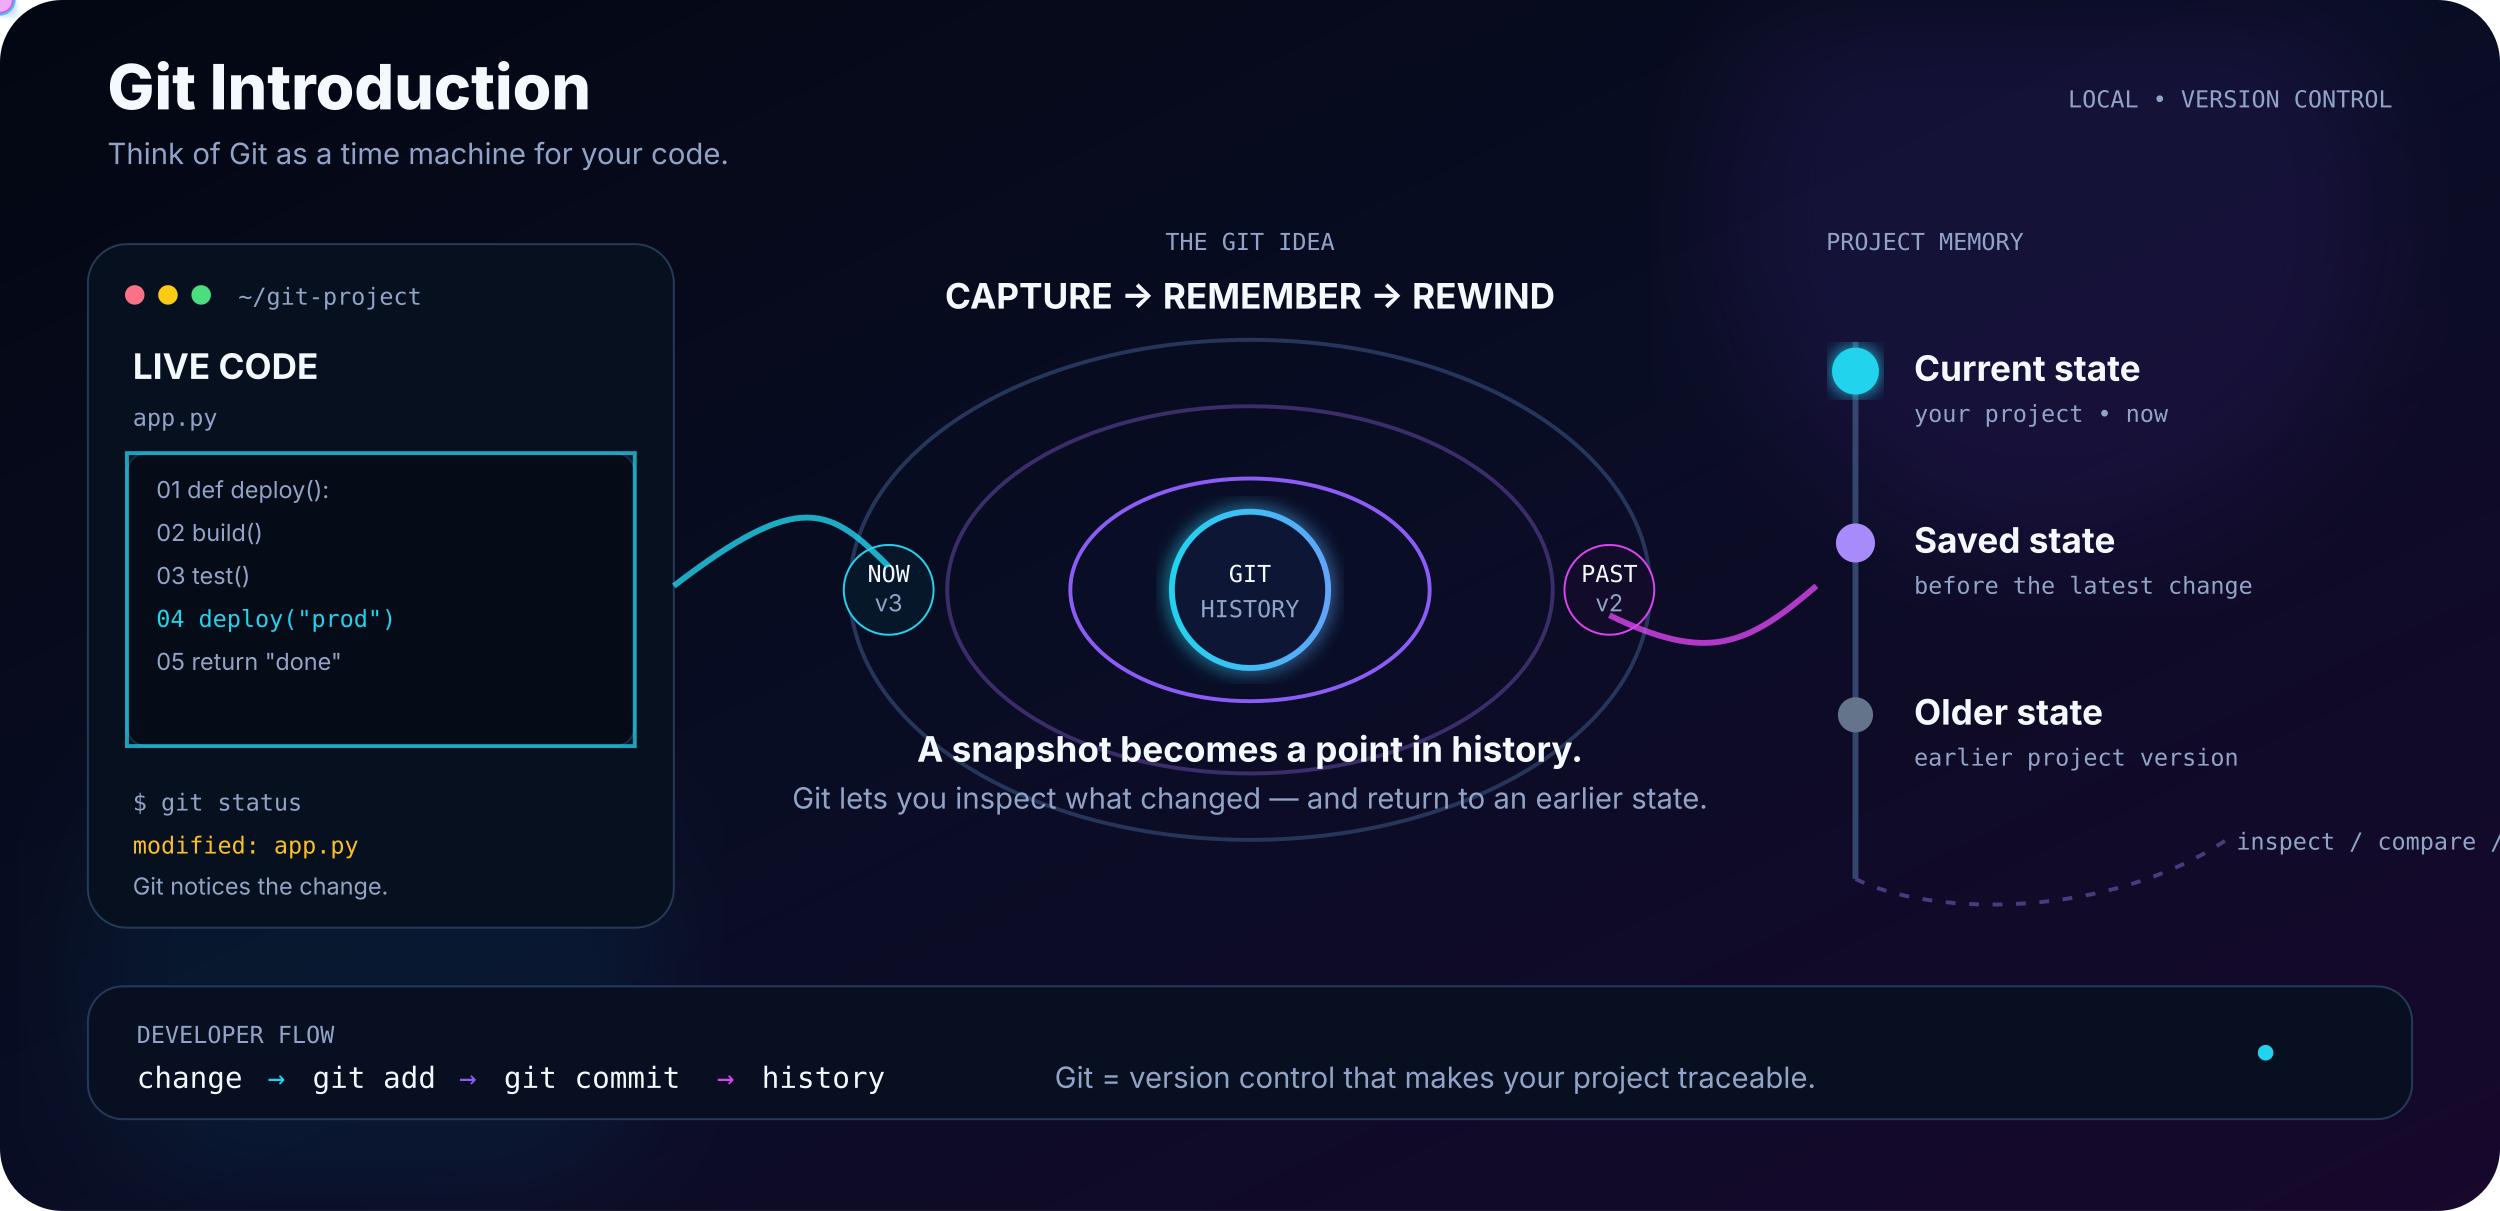
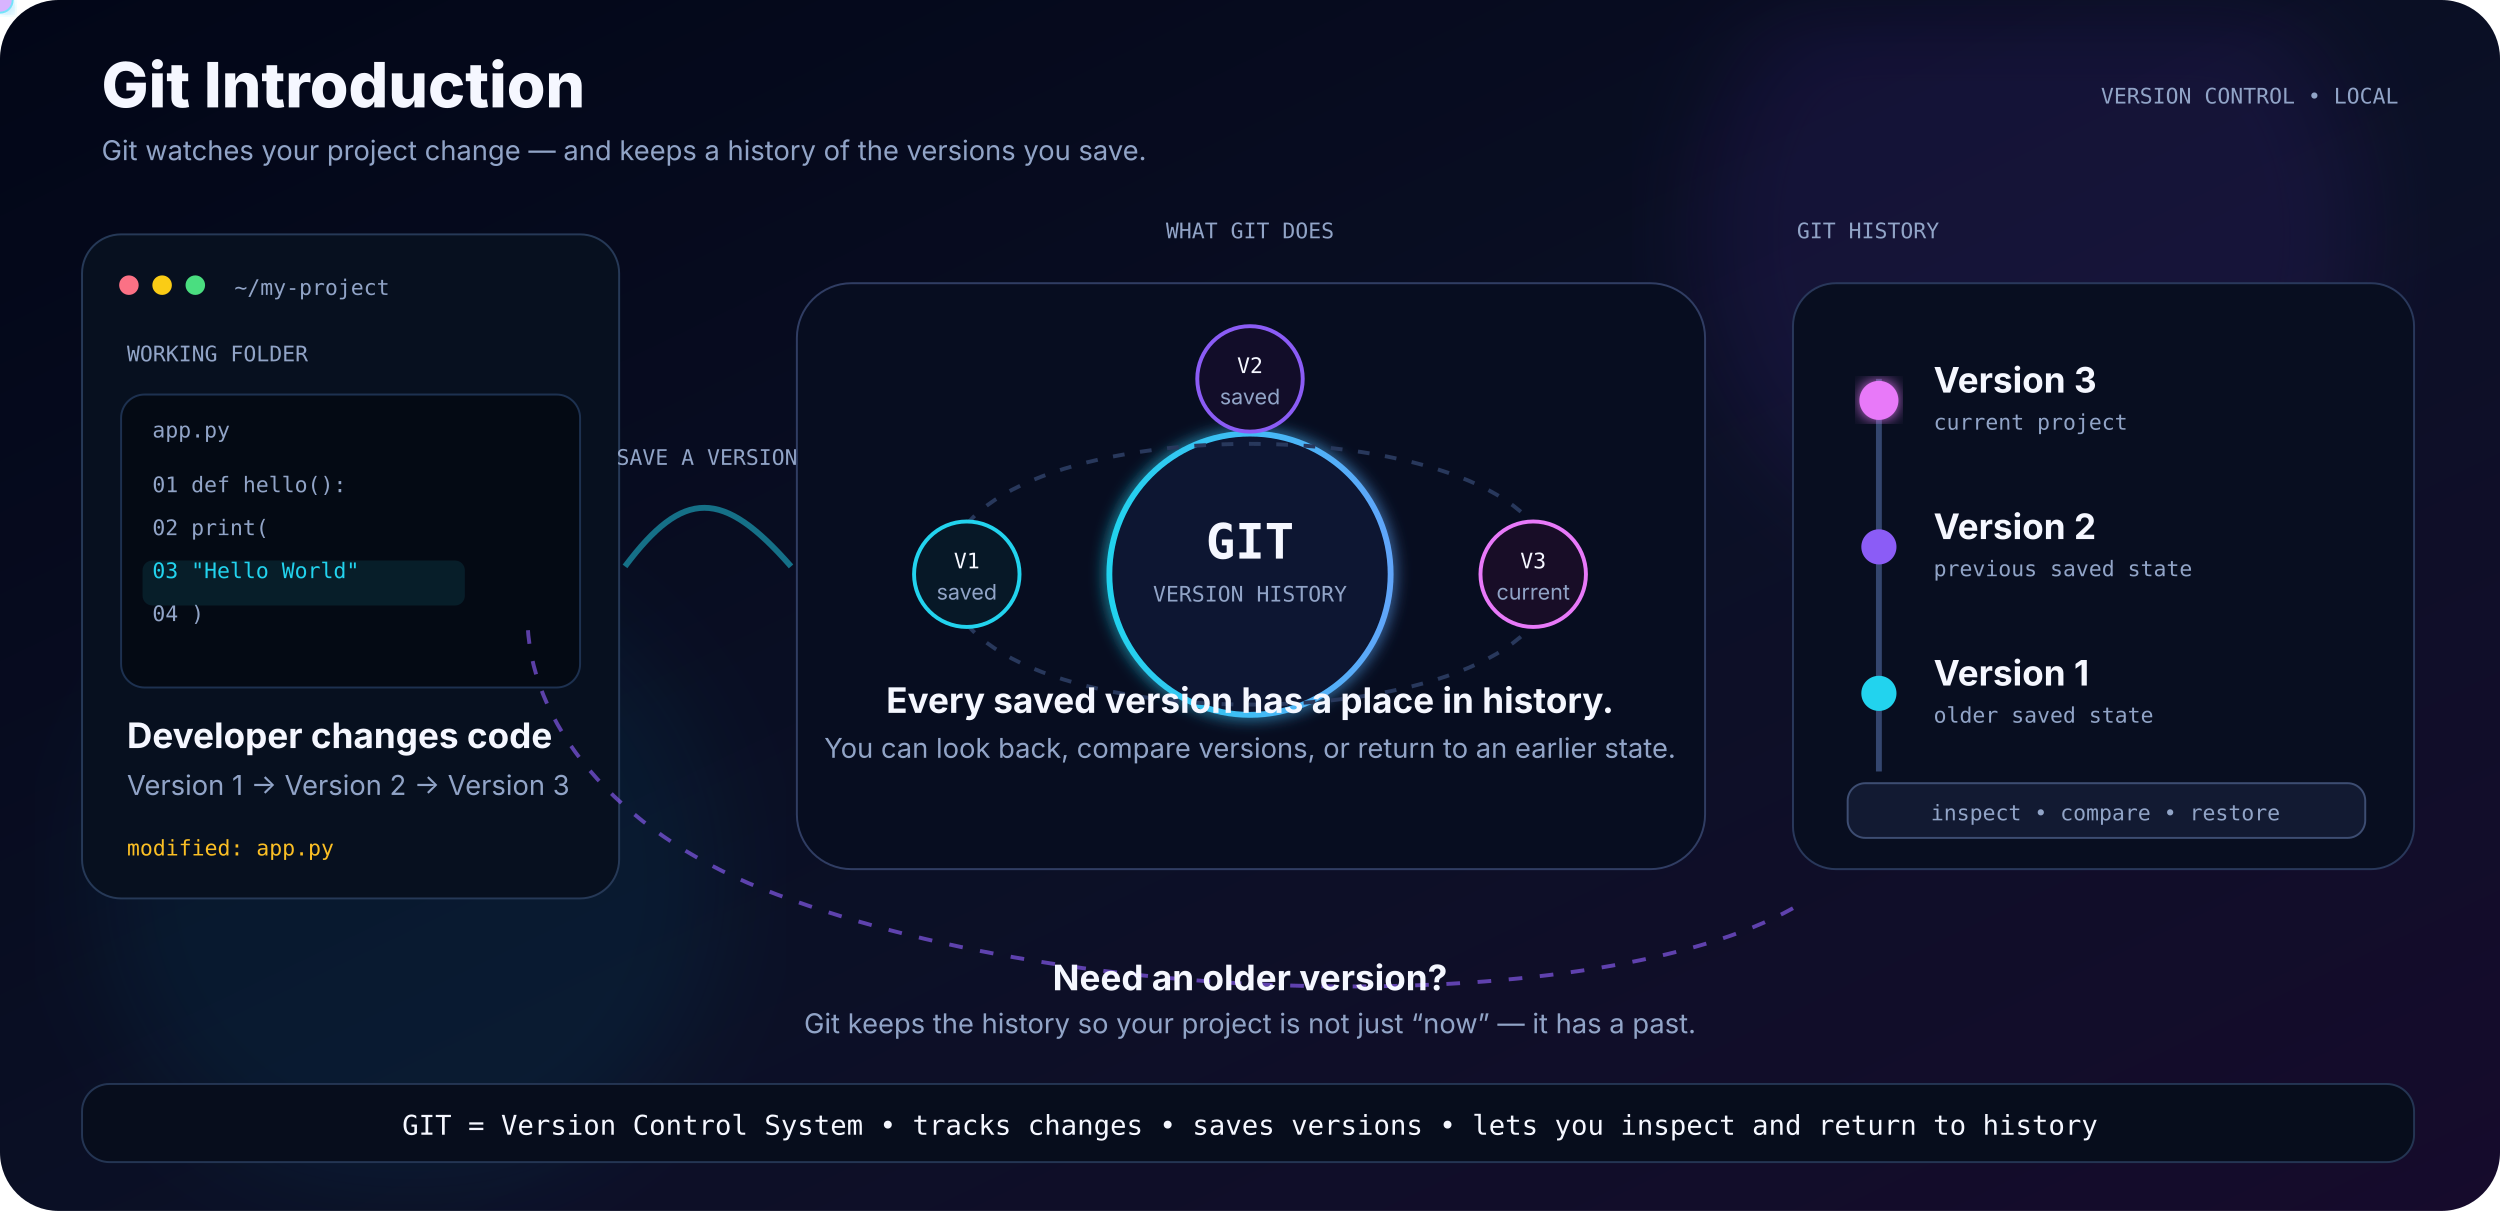
<svg xmlns="http://www.w3.org/2000/svg" viewBox="0 0 1280 620">
  <defs>
    <linearGradient id="bg" x1="0" y1="0" x2="1" y2="1">
-       <stop stop-color="#030712" />
-       <stop offset=".48" stop-color="#090d24" />
-       <stop offset="1" stop-color="#17082c" />
+       <stop stop-color="#020617" />
+       <stop offset=".55" stop-color="#0b1026" />
+       <stop offset="1" stop-color="#160b2c" />
    </linearGradient>
    <linearGradient id="cyan" x1="0" x2="1">
      <stop stop-color="#22d3ee" />
      <stop offset="1" stop-color="#60a5fa" />
    </linearGradient>
    <linearGradient id="violet" x1="0" x2="1">
      <stop stop-color="#8b5cf6" />
      <stop offset="1" stop-color="#e879f9" />
    </linearGradient>
    <filter id="glow">
-       <feGaussianBlur stdDeviation="5" result="b" />
+       <feGaussianBlur stdDeviation="4" result="b" />
      <feMerge>
        <feMergeNode in="b" />
        <feMergeNode in="SourceGraphic" />
      </feMerge>
    </filter>
-     <filter id="blur">
-       <feGaussianBlur stdDeviation="28" />
+     <filter id="soft">
+       <feGaussianBlur stdDeviation="24" />
    </filter>
-     <style>.t{font-family:Inter,Segoe UI,sans-serif;fill:#f4f8ff}.m{font-family:Inter,Segoe UI,sans-serif;fill:#91a4c7}.mono{font-family:ui-monospace,SFMono-Regular,Consolas,monospace}.h{font-size:32px;font-weight:800}.s{font-size:15px}.b{font-size:18px;font-weight:700}.tiny{font-size:12px}</style>
+     <style>.t{font-family:Inter,Segoe UI,sans-serif;fill:#f5f7ff}.m{font-family:Inter,Segoe UI,sans-serif;fill:#91a4c7}.mono{font-family:ui-monospace,SFMono-Regular,Consolas,monospace}.h{font-size:32px;font-weight:800}.b{font-size:18px;font-weight:750}.s{font-size:14px}.tiny{font-size:11px}</style>
  </defs>
-   <rect width="1280" height="620" rx="32" fill="url(#bg)" />
-   <circle cx="1050" cy="110" r="170" fill="#7c3aed" opacity=".10" filter="url(#blur)">
-     <animate attributeName="r" values="150;190;150" dur="7s" repeatCount="indefinite" />
+   <rect width="1280" height="620" rx="30" fill="url(#bg)" />
+   <circle cx="1040" cy="120" r="170" fill="#7c3aed" opacity=".10" filter="url(#soft)">
+     <animate attributeName="r" values="150;185;150" dur="7s" repeatCount="indefinite" />
  </circle>
-   <circle cx="190" cy="500" r="150" fill="#06b6d4" opacity=".07" filter="url(#blur)">
-     <animate attributeName="r" values="130;180;130" dur="8s" repeatCount="indefinite" />
+   <circle cx="210" cy="450" r="160" fill="#06b6d4" opacity=".07" filter="url(#soft)">
+     <animate attributeName="r" values="135;180;135" dur="8s" repeatCount="indefinite" />
  </circle>
-   <text x="55" y="56" class="t h">Git Introduction</text>
-   <text x="55" y="84" class="m s">Think of Git as a time machine for your code.</text>
-   <text x="1225" y="55" text-anchor="end" class="m mono tiny">LOCAL • VERSION CONTROL</text>
+   <text x="52" y="55" class="t h">Git Introduction</text>
+   <text x="52" y="82" class="m s">Git watches your project change — and keeps a history of the versions you save.</text>
+   <text x="1228" y="53" text-anchor="end" class="m mono tiny">VERSION CONTROL • LOCAL</text>
  <g>
-     <rect x="45" y="125" width="300" height="350" rx="20" fill="#07101f" stroke="#263957" />
-     <circle cx="69" cy="151" r="5" fill="#fb7185" />
-     <circle cx="86" cy="151" r="5" fill="#facc15" />
-     <circle cx="103" cy="151" r="5" fill="#4ade80" />
-     <text x="122" y="156" class="m mono tiny">~/git-project</text>
-     <text x="68" y="194" class="t b">LIVE CODE</text>
-     <text x="68" y="218" class="m mono tiny">app.py</text>
-     <rect x="65" y="232" width="260" height="150" rx="10" fill="#050b17" stroke="#1b2c48" />
-     <g class="mono tiny">
-       <text x="80" y="255" class="m">01  def deploy():</text>
-       <text x="80" y="277" class="m">02    build()</text>
-       <text x="80" y="299" class="m">03    test()</text>
-       <text x="80" y="321" fill="#22d3ee">04    deploy("prod")</text>
-       <text x="80" y="343" class="m">05  return "done"</text>
-     </g>
-     <rect x="65" y="232" width="260" height="150" fill="none" stroke="#22d3ee" stroke-width="2" opacity=".75">
-       <animate attributeName="stroke-opacity" values=".2;.9;.2" dur="2.4s" repeatCount="indefinite" />
+     <rect x="42" y="120" width="275" height="340" rx="20" fill="#07101f" stroke="#263957" />
+     <circle cx="66" cy="146" r="5" fill="#fb7185" />
+     <circle cx="83" cy="146" r="5" fill="#facc15" />
+     <circle cx="100" cy="146" r="5" fill="#4ade80" />
+     <text x="120" y="151" class="m mono tiny">~/my-project</text>
+     <text x="65" y="185" class="m mono tiny">WORKING FOLDER</text>
+     <rect x="62" y="202" width="235" height="150" rx="12" fill="#040a14" stroke="#1d3150" />
+     <text x="78" y="224" class="m mono tiny">app.py</text>
+     <text x="78" y="252" class="m mono tiny">01  def hello():</text>
+     <text x="78" y="274" class="m mono tiny">02    print(</text>
+     <text x="78" y="296" fill="#22d3ee" class="mono tiny">03    "Hello World"</text>
+     <text x="78" y="318" class="m mono tiny">04  )</text>
+     <rect x="73" y="287" width="165" height="23" rx="5" fill="#22d3ee" opacity=".10">
+       <animate attributeName="x" values="73;88;73" dur="3s" repeatCount="indefinite" />
    </rect>
-     <text x="68" y="415" class="m mono tiny">$ git status</text>
-     <text x="68" y="437" fill="#fbbf24" class="mono tiny">modified: app.py</text>
-     <text x="68" y="458" class="m tiny">Git notices the change.</text>
+     <text x="65" y="383" class="t b">Developer changes code</text>
+     <text x="65" y="407" class="m s">Version 1 → Version 2 → Version 3</text>
+     <text x="65" y="438" fill="#fbbf24" class="mono tiny">modified: app.py</text>
  </g>
  <g>
-     <text x="640" y="128" text-anchor="middle" class="m mono tiny">THE GIT IDEA</text>
-     <text x="640" y="158" text-anchor="middle" class="t b">CAPTURE → REMEMBER → REWIND</text>
-     <ellipse cx="640" cy="302" rx="205" ry="128" fill="none" stroke="#26365b" stroke-width="2" />
-     <ellipse cx="640" cy="302" rx="155" ry="94" fill="none" stroke="#3b2d69" stroke-width="2" />
-     <ellipse cx="640" cy="302" rx="92" ry="57" fill="#090d25" stroke="#8b5cf6" stroke-width="2" />
-     <circle cx="640" cy="302" r="40" fill="#0d1735" stroke="url(#cyan)" stroke-width="3" filter="url(#glow)">
-       <animate attributeName="r" values="36;44;36" dur="2.2s" repeatCount="indefinite" />
+     <path d="M320 290 C350 250 370 250 405 290" fill="none" stroke="#22d3ee" stroke-width="3" opacity=".5" />
+     <circle r="7" fill="#67e8f9" filter="url(#glow)">
+       <animateMotion dur="2s" repeatCount="indefinite" path="M320 290 C350 250 370 250 405 290" />
    </circle>
-     <text x="640" y="298" text-anchor="middle" class="t mono tiny">GIT</text>
-     <text x="640" y="316" text-anchor="middle" class="m mono tiny">HISTORY</text>
-     <circle r="8" fill="#22d3ee" filter="url(#glow)">
-       <animateMotion dur="4s" repeatCount="indefinite" path="M435 302 A205 128 0 1 0 845 302 A205 128 0 1 0 435 302" />
-     </circle>
-     <circle r="7" fill="#d946ef" filter="url(#glow)">
-       <animateMotion dur="5s" repeatCount="indefinite" path="M485 302 A155 94 0 1 1 795 302 A155 94 0 1 1 485 302" />
-     </circle>
-     <g>
-       <circle cx="455" cy="302" r="23" fill="#07172a" stroke="#22d3ee" />
-       <text x="455" y="298" text-anchor="middle" class="t mono tiny">NOW</text>
-       <text x="455" y="313" text-anchor="middle" class="m tiny">v3</text>
-       <circle cx="824" cy="302" r="23" fill="#120b2a" stroke="#d946ef" />
-       <text x="824" y="298" text-anchor="middle" class="t mono tiny">PAST</text>
-       <text x="824" y="313" text-anchor="middle" class="m tiny">v2</text>
-     </g>
-     <path d="M345 300 C410 250 425 260 455 290" fill="none" stroke="#22d3ee" stroke-width="3" opacity=".8" />
-     <circle r="6" fill="#67e8f9" filter="url(#glow)">
-       <animateMotion dur="1.5s" repeatCount="indefinite" path="M345 300 C410 250 425 260 455 290" />
-     </circle>
-     <path d="M824 315 C875 340 895 330 930 300" fill="none" stroke="#d946ef" stroke-width="3" opacity=".8" />
-     <circle r="6" fill="#f0abfc" filter="url(#glow)">
-       <animateMotion dur="1.5s" repeatCount="indefinite" path="M824 315 C875 340 895 330 930 300" />
-     </circle>
-     <text x="640" y="390" text-anchor="middle" class="t b">A snapshot becomes a point in history.</text>
-     <text x="640" y="414" text-anchor="middle" class="m s">Git lets you inspect what changed — and return to an earlier state.</text>
+     <text x="362" y="238" text-anchor="middle" class="m mono tiny">SAVE A VERSION</text>
  </g>
  <g>
-     <text x="935" y="128" class="m mono tiny">PROJECT MEMORY</text>
-     <line x1="950" y1="175" x2="950" y2="450" stroke="#33466d" stroke-width="3" />
-     <circle cx="950" cy="190" r="12" fill="#22d3ee" filter="url(#glow)">
-       <animate attributeName="r" values="9;15;9" dur="2s" repeatCount="indefinite" />
+     <text x="640" y="122" text-anchor="middle" class="m mono tiny">WHAT GIT DOES</text>
+     <rect x="408" y="145" width="465" height="300" rx="28" fill="#070d20" stroke="#303d63" />
+     <circle cx="640" cy="294" r="72" fill="#0b1430" stroke="url(#cyan)" stroke-width="3" filter="url(#glow)">
+       <animate attributeName="r" values="68;76;68" dur="2.8s" repeatCount="indefinite" />
    </circle>
-     <text x="980" y="195" class="t b">Current state</text>
-     <text x="980" y="216" class="m mono tiny">your project • now</text>
-     <circle cx="950" cy="278" r="10" fill="#a78bfa" />
-     <text x="980" y="283" class="t b">Saved state</text>
-     <text x="980" y="304" class="m mono tiny">before the latest change</text>
-     <circle cx="950" cy="366" r="9" fill="#64748b" />
-     <text x="980" y="371" class="t b">Older state</text>
-     <text x="980" y="392" class="m mono tiny">earlier project version</text>
-     <path d="M950 450 C990 470 1080 470 1140 430" fill="none" stroke="#4b3a7d" stroke-width="2" stroke-dasharray="5 7" />
-     <text x="1145" y="435" class="m mono tiny">inspect / compare / restore</text>
+     <text x="640" y="286" text-anchor="middle" class="t mono" font-size="25" font-weight="800">GIT</text>
+     <text x="640" y="308" text-anchor="middle" class="m mono tiny">VERSION HISTORY</text>
+     <path d="M485 294 C485 205 795 205 795 294" fill="none" stroke="#28385c" stroke-width="2" stroke-dasharray="6 8" />
+     <path d="M485 294 C485 383 795 383 795 294" fill="none" stroke="#28385c" stroke-width="2" stroke-dasharray="6 8" />
+     <g>
+       <circle cx="495" cy="294" r="27" fill="#071827" stroke="#22d3ee" stroke-width="2" />
+       <text x="495" y="291" text-anchor="middle" class="t mono tiny">V1</text>
+       <text x="495" y="307" text-anchor="middle" class="m tiny">saved</text>
+       <circle cx="640" cy="194" r="27" fill="#120d29" stroke="#8b5cf6" stroke-width="2" />
+       <text x="640" y="191" text-anchor="middle" class="t mono tiny">V2</text>
+       <text x="640" y="207" text-anchor="middle" class="m tiny">saved</text>
+       <circle cx="785" cy="294" r="27" fill="#180d27" stroke="#e879f9" stroke-width="2" />
+       <text x="785" y="291" text-anchor="middle" class="t mono tiny">V3</text>
+       <text x="785" y="307" text-anchor="middle" class="m tiny">current</text>
+     </g>
+     <circle r="6" fill="#67e8f9" filter="url(#glow)">
+       <animateMotion dur="4s" repeatCount="indefinite" path="M495 294 C495 205 795 205 795 294 C795 383 485 383 495 294" />
+     </circle>
+     <text x="640" y="365" text-anchor="middle" class="t b">Every saved version has a place in history.</text>
+     <text x="640" y="388" text-anchor="middle" class="m s">You can look back, compare versions, or return to an earlier state.</text>
  </g>
-   <rect x="45" y="505" width="1190" height="68" rx="18" fill="#070f20" stroke="#273958" />
-   <text x="70" y="534" class="m mono tiny">DEVELOPER FLOW</text>
-   <text x="70" y="557" class="t mono s">change</text>
-   <text x="137" y="557" fill="#22d3ee" class="mono s">→</text>
-   <text x="160" y="557" class="t mono s">git add</text>
-   <text x="235" y="557" fill="#8b5cf6" class="mono s">→</text>
-   <text x="258" y="557" class="t mono s">git commit</text>
-   <text x="367" y="557" fill="#d946ef" class="mono s">→</text>
-   <text x="390" y="557" class="t mono s">history</text>
-   <text x="540" y="557" class="m s">Git = version control that makes your project traceable.</text>
-   <circle cx="1160" cy="539" r="4" fill="#22d3ee">
-     <animate attributeName="opacity" values=".2;1;.2" dur="1.4s" repeatCount="indefinite" />
-   </circle>
+   <g>
+     <text x="920" y="122" class="m mono tiny">GIT HISTORY</text>
+     <rect x="918" y="145" width="318" height="300" rx="22" fill="#080e20" stroke="#29385b" />
+     <line x1="962" y1="194" x2="962" y2="395" stroke="#34466f" stroke-width="3" />
+     <circle cx="962" cy="205" r="10" fill="#e879f9" filter="url(#glow)" />
+     <circle cx="962" cy="280" r="9" fill="#8b5cf6" />
+     <circle cx="962" cy="355" r="9" fill="#22d3ee" />
+     <text x="990" y="201" class="t b">Version 3</text>
+     <text x="990" y="220" class="m mono tiny">current project</text>
+     <text x="990" y="276" class="t b">Version 2</text>
+     <text x="990" y="295" class="m mono tiny">previous saved state</text>
+     <text x="990" y="351" class="t b">Version 1</text>
+     <text x="990" y="370" class="m mono tiny">older saved state</text>
+     <rect x="946" y="401" width="265" height="28" rx="9" fill="#121a32" stroke="#3d4d72">
+       <animate attributeName="stroke-opacity" values=".35;1;.35" dur="2.5s" repeatCount="indefinite" />
+     </rect>
+     <text x="1078" y="420" text-anchor="middle" class="m mono tiny">inspect • compare • restore</text>
+   </g>
+   <g>
+     <path d="M918 465 C820 520 555 520 390 455 C315 425 270 370 270 315" fill="none" stroke="#8b5cf6" stroke-width="2" stroke-dasharray="7 9" opacity=".65" />
+     <circle r="6" fill="#d8b4fe" filter="url(#glow)">
+       <animateMotion dur="5s" repeatCount="indefinite" path="M918 465 C820 520 555 520 390 455 C315 425 270 370 270 315" />
+     </circle>
+     <text x="640" y="507" text-anchor="middle" class="t b">Need an older version?</text>
+     <text x="640" y="529" text-anchor="middle" class="m s">Git keeps the history so your project is not just “now” — it has a past.</text>
+   </g>
+   <rect x="42" y="555" width="1194" height="40" rx="14" fill="#070d1c" stroke="#243553" />
+   <text x="640" y="581" text-anchor="middle" class="t mono s">GIT = Version Control System • tracks changes • saves versions • lets you inspect and return to history</text>
</svg>
